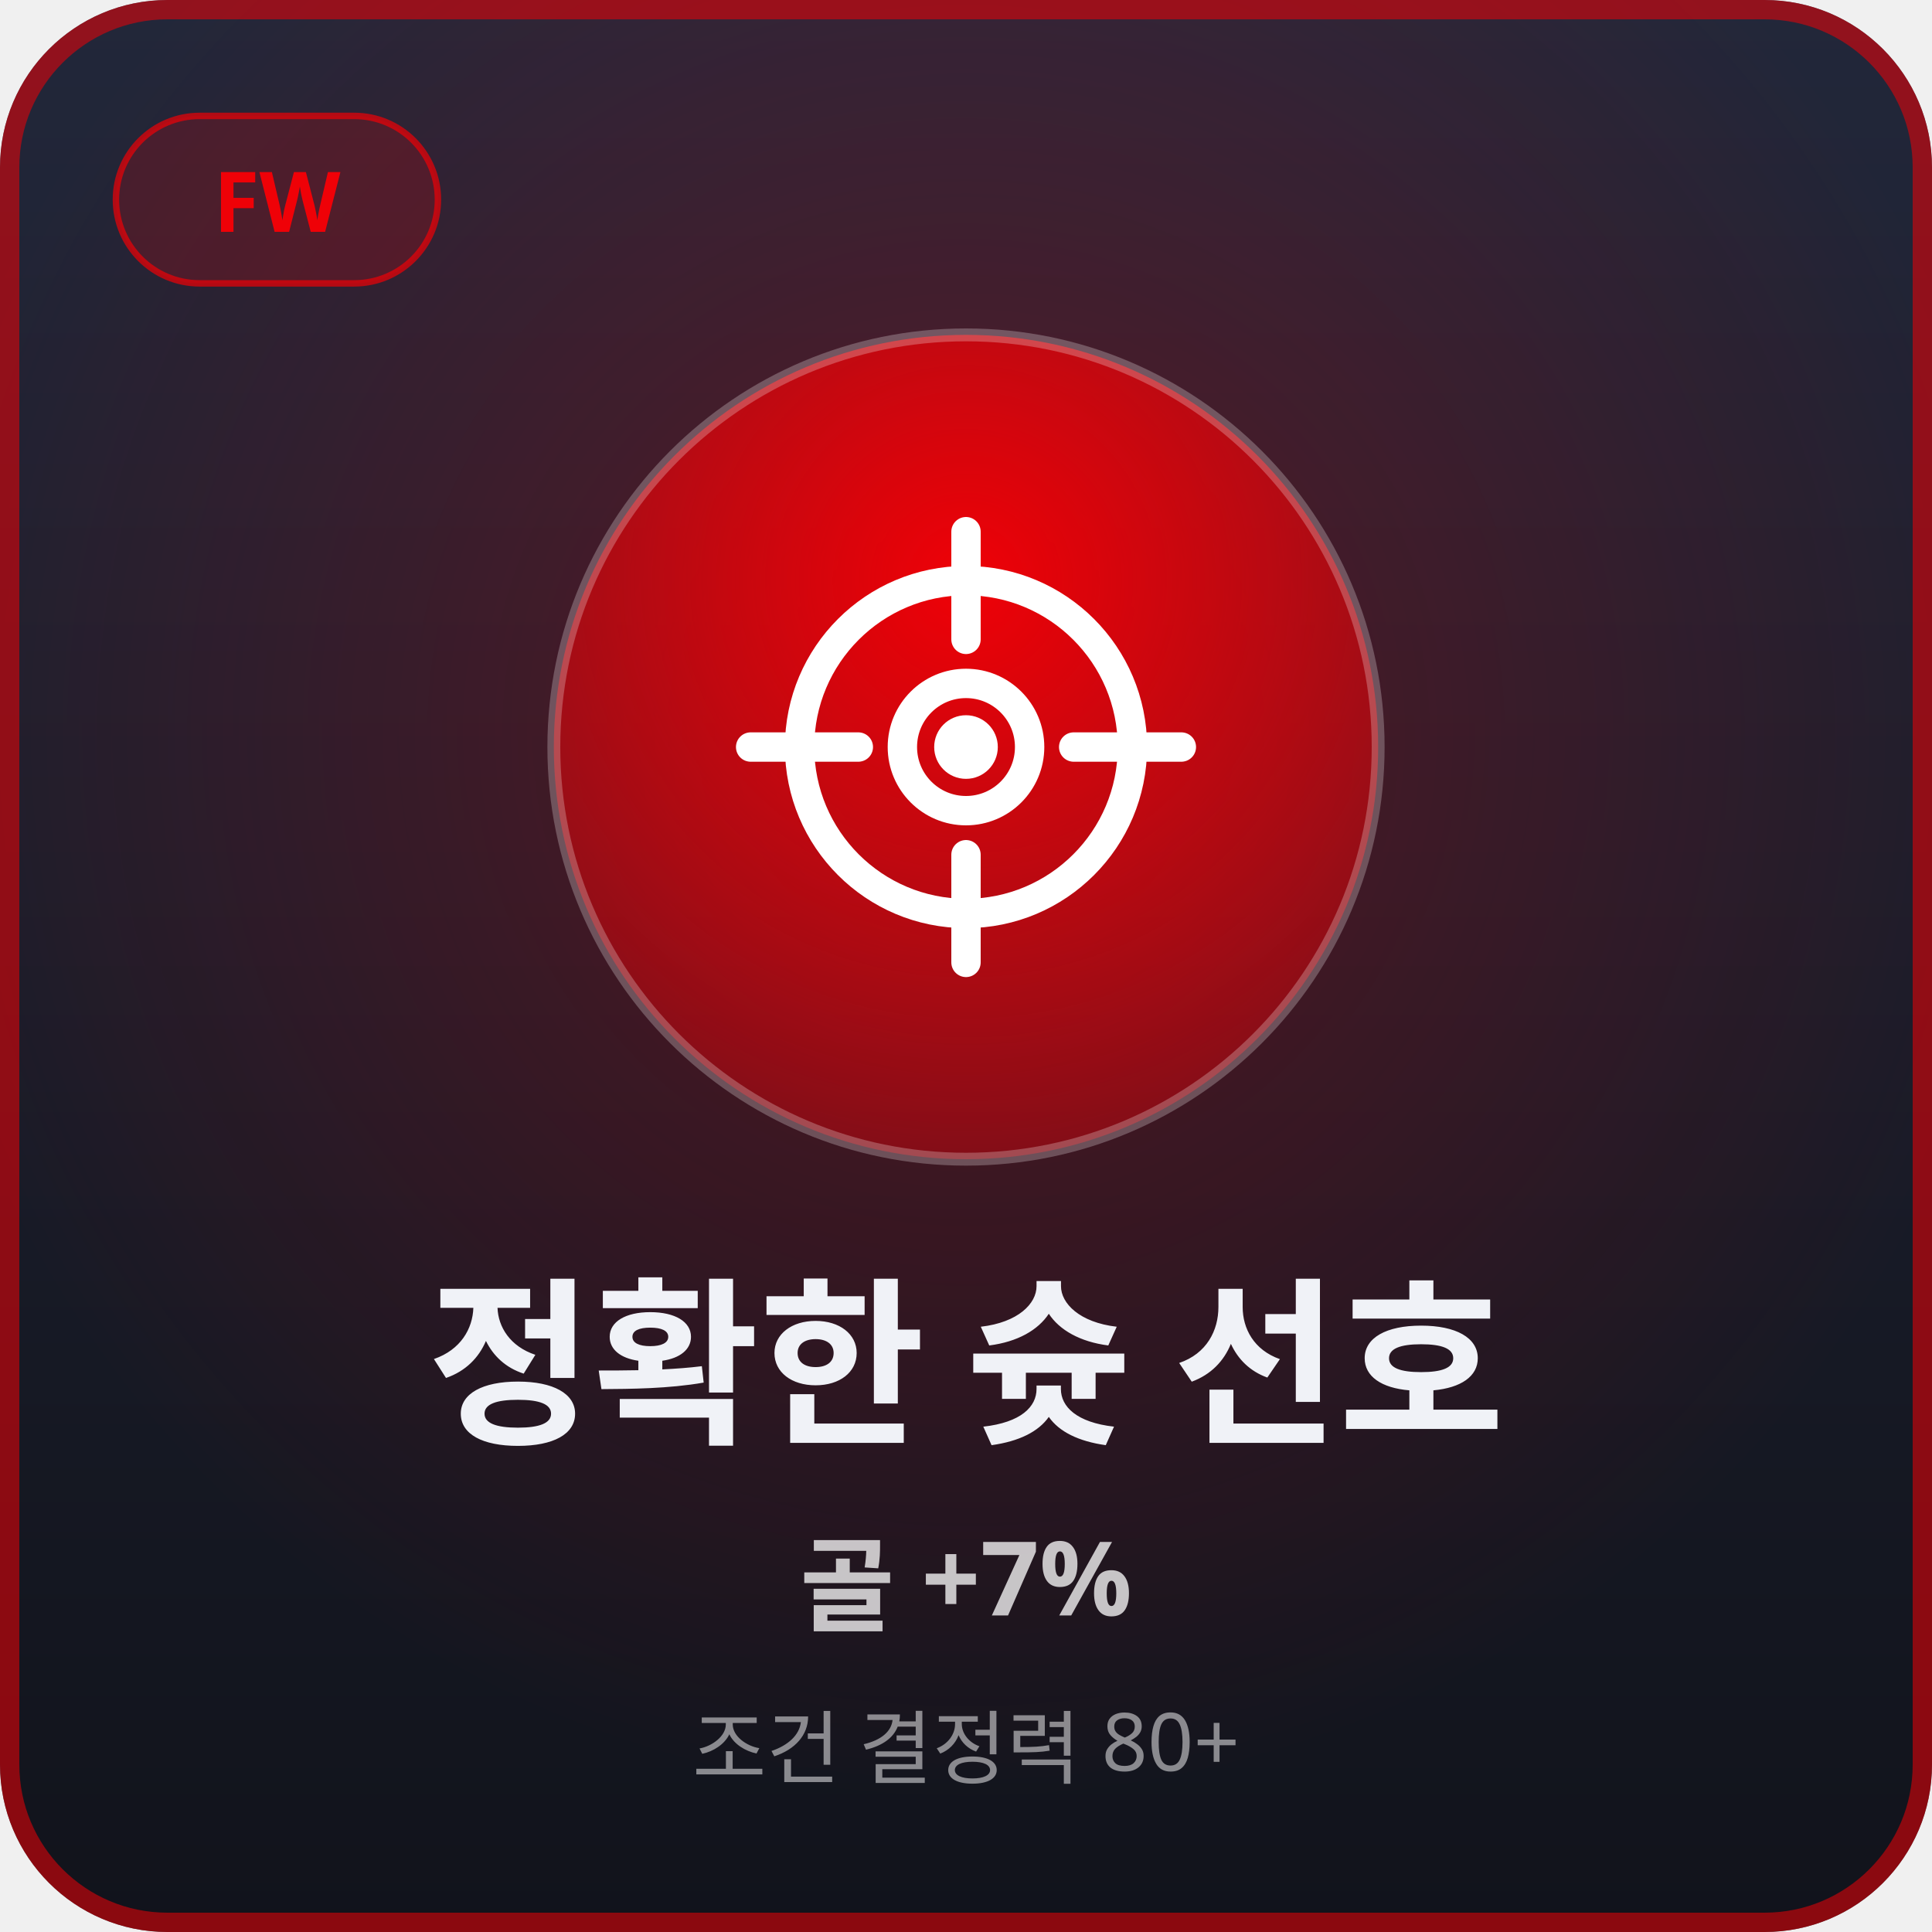
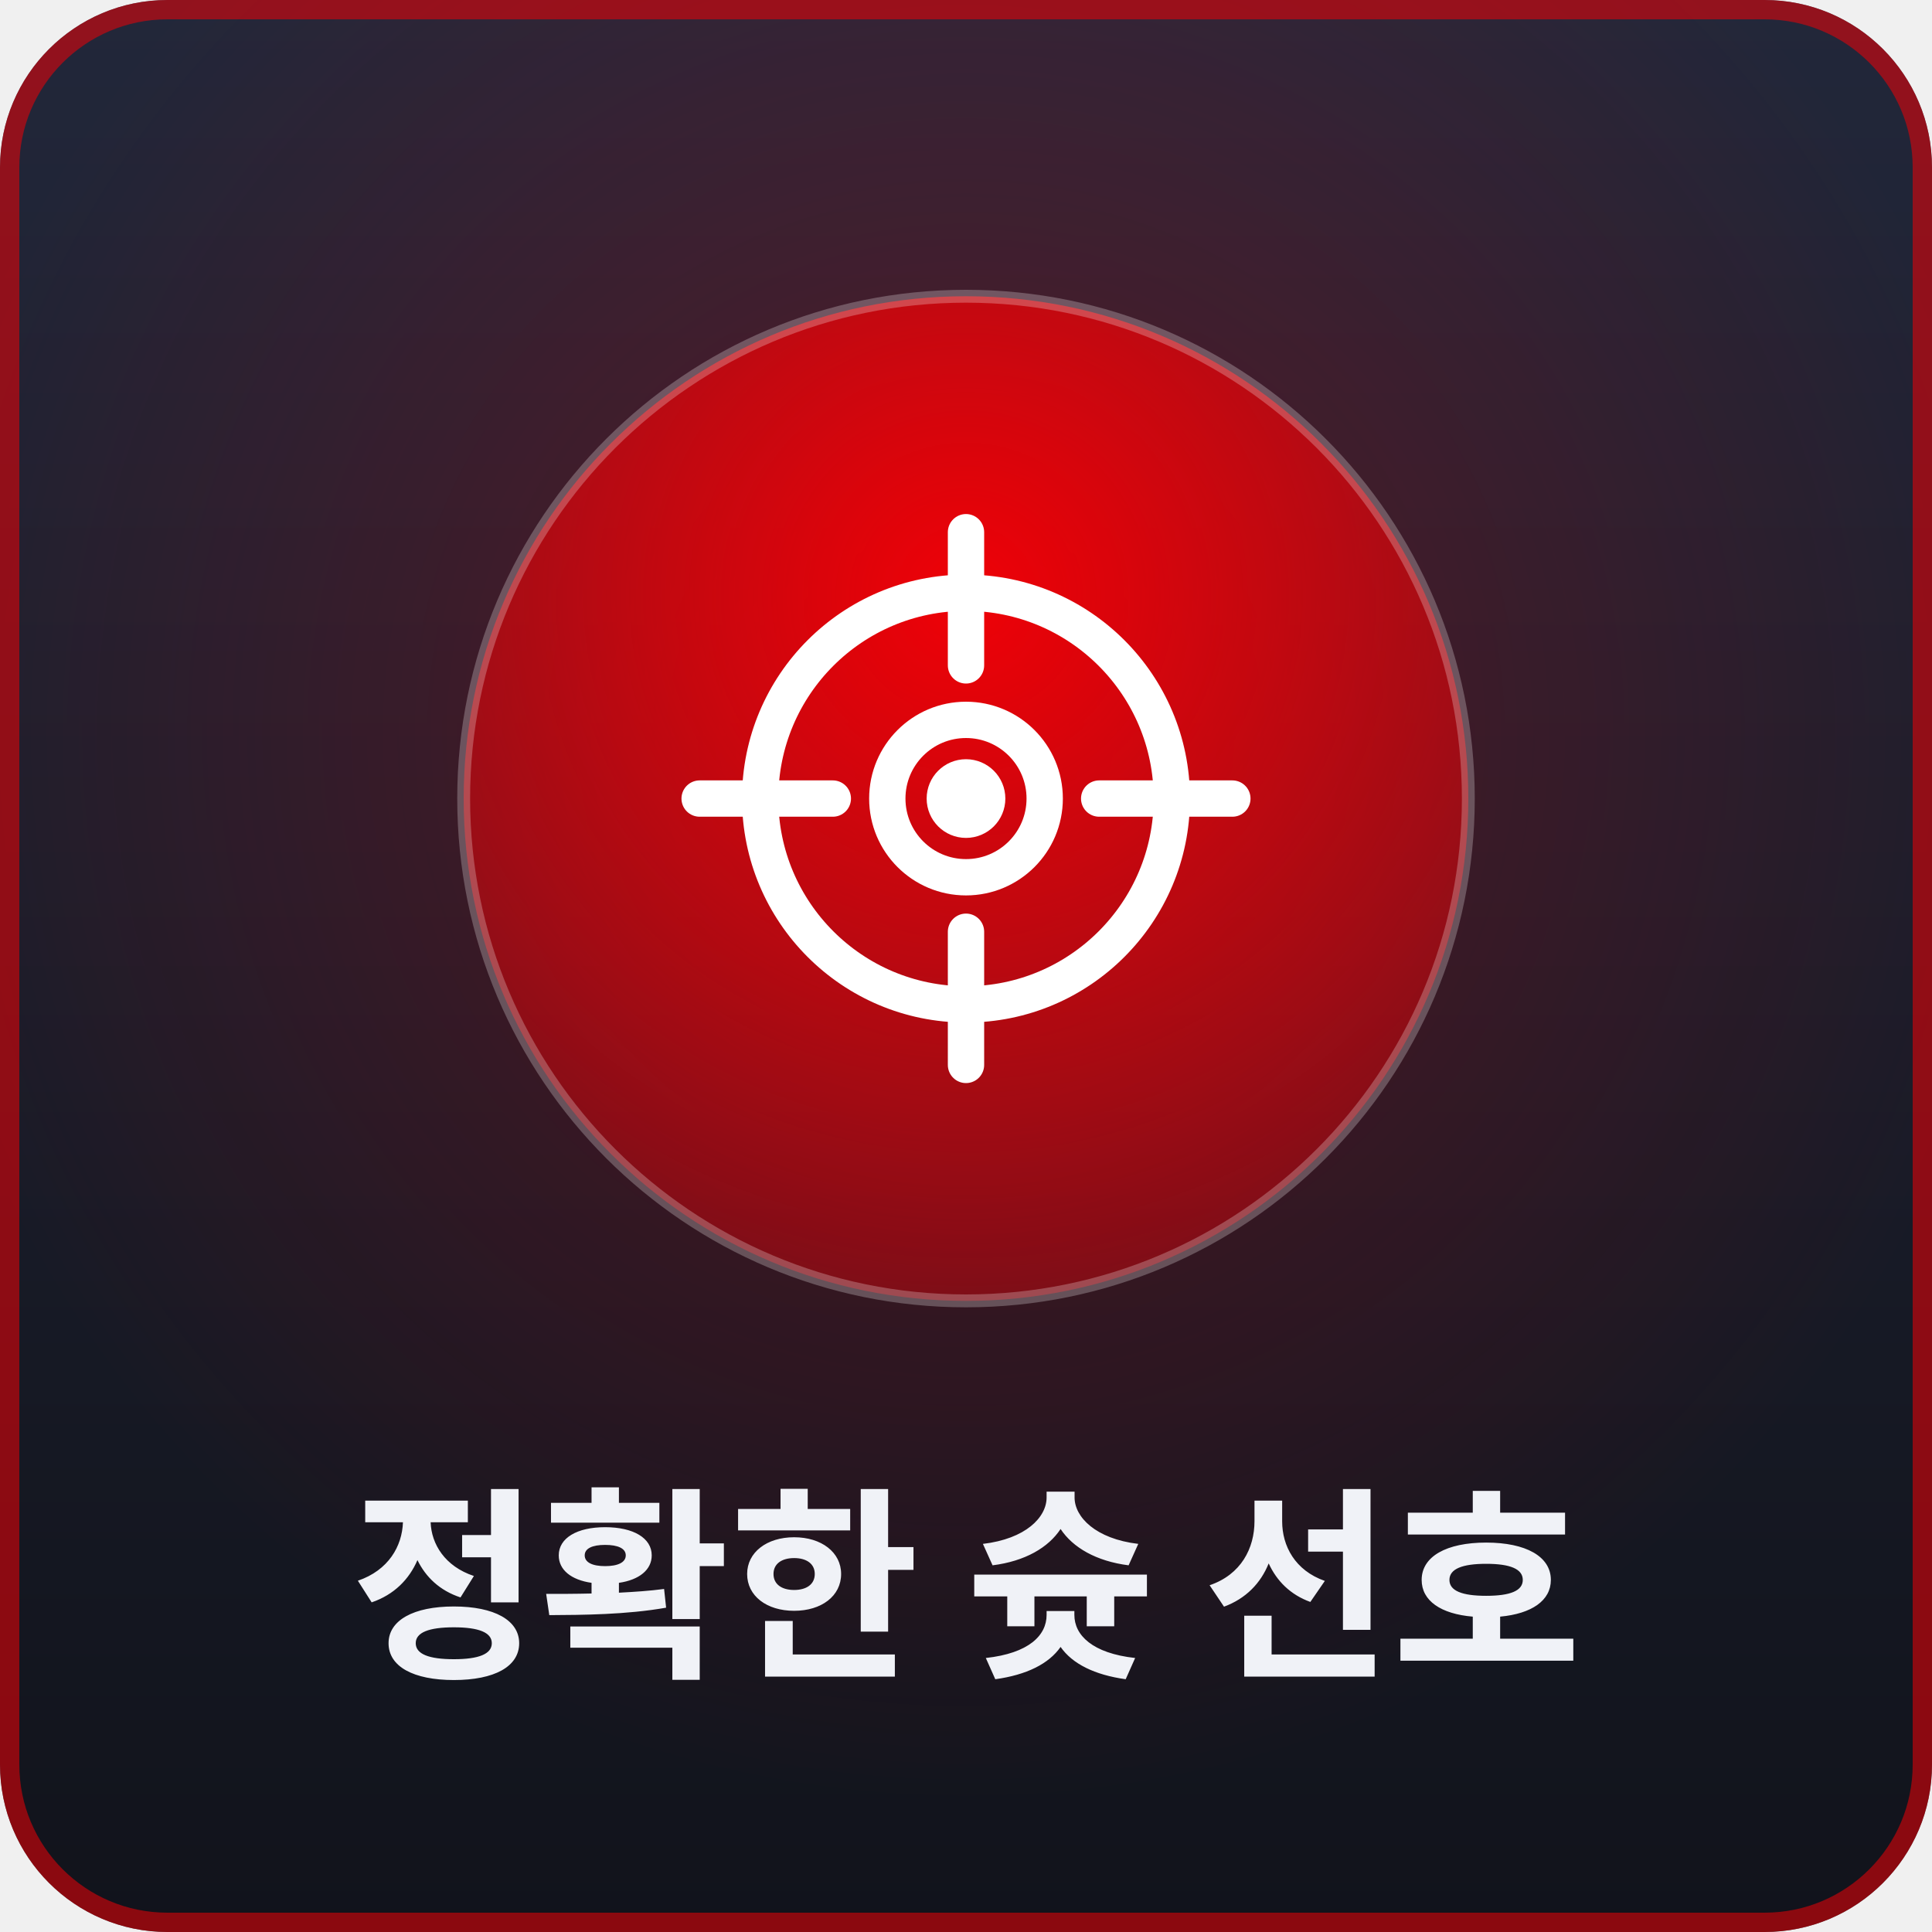
<svg xmlns="http://www.w3.org/2000/svg" viewBox="0 0 300 300" width="300" height="300">
  <defs>
    <linearGradient id="bg" x1="0" y1="0" x2="0" y2="1">
      <stop offset="0" stop-color="#22273A" />
      <stop offset="1" stop-color="#11131B" />
    </linearGradient>
    <radialGradient id="glow" cx=".5" cy=".38" r=".55">
      <stop offset="0" stop-color="#EF0107" stop-opacity=".28" />
      <stop offset="1" stop-color="#EF0107" stop-opacity="0" />
    </radialGradient>
    <radialGradient id="badge" cx=".5" cy=".3" r=".75">
      <stop offset="0" stop-color="#EF0107" />
      <stop offset="1" stop-color="#EF0107" stop-opacity=".35" />
    </radialGradient>
  </defs>
  <rect width="300" height="300" rx="26" fill="url(#bg)" />
  <rect width="300" height="300" rx="26" fill="url(#glow)" />
  <rect x="1.5" y="1.5" width="297" height="297" rx="24.5" fill="none" stroke="#EF0107" stroke-opacity=".55" stroke-width="3" />
-   <rect x="18" y="18" width="50" height="26" rx="13" fill="#EF0107" fill-opacity=".18" stroke="#EF0107" stroke-opacity=".7" />
-   <text x="43" y="36" text-anchor="middle" font-family="Pretendard, 'Noto Sans KR', 'Apple SD Gothic Neo', 'Malgun Gothic', sans-serif" font-size="13" font-weight="700" fill="#EF0107">FW</text>
-   <circle cx="150" cy="116" r="64" fill="url(#badge)" />
-   <circle cx="150" cy="116" r="64" fill="none" stroke="#fff" stroke-opacity=".25" stroke-width="2" />
-   <g transform="translate(112 78) scale(.76)" fill="none" stroke="#fff" stroke-width="6" stroke-linecap="round" stroke-linejoin="round">
+   <circle cx="150" cy="124" r="78" fill="url(#badge)" />
+   <circle cx="150" cy="124" r="78" fill="none" stroke="#fff" stroke-opacity=".25" stroke-width="2" />
+   <g transform="translate(103 77) scale(.94)" fill="none" stroke="#fff" stroke-width="6" stroke-linecap="round" stroke-linejoin="round">
    <circle cx="50" cy="50" r="34" />
    <circle cx="50" cy="50" r="13" />
    <circle cx="50" cy="50" r="3.5" fill="#fff" />
    <path d="M50,6 V28 M50,72 V94 M6,50 H28 M72,50 H94" />
  </g>
-   <text x="150" y="222" text-anchor="middle" font-family="Pretendard, 'Noto Sans KR', 'Apple SD Gothic Neo', 'Malgun Gothic', sans-serif" font-size="28" font-weight="800" fill="#F0F2F7">정확한 슛 선호</text>
-   <text x="150" y="252" text-anchor="middle" font-family="Pretendard, 'Noto Sans KR', 'Apple SD Gothic Neo', 'Malgun Gothic', sans-serif" font-size="16" font-weight="600" fill="#fff" fill-opacity=".75">골 +7%</text>
-   <text x="150" y="276" text-anchor="middle" font-family="Pretendard, 'Noto Sans KR', 'Apple SD Gothic Neo', 'Malgun Gothic', sans-serif" font-size="12.5" fill="#fff" fill-opacity=".5">조건 결정력 80+</text>
+   <text x="150" y="258" text-anchor="middle" font-family="Pretendard, 'Noto Sans KR', 'Apple SD Gothic Neo', 'Malgun Gothic', sans-serif" font-size="32" font-weight="800" fill="#F0F2F7">정확한 슛 선호</text>
</svg>
